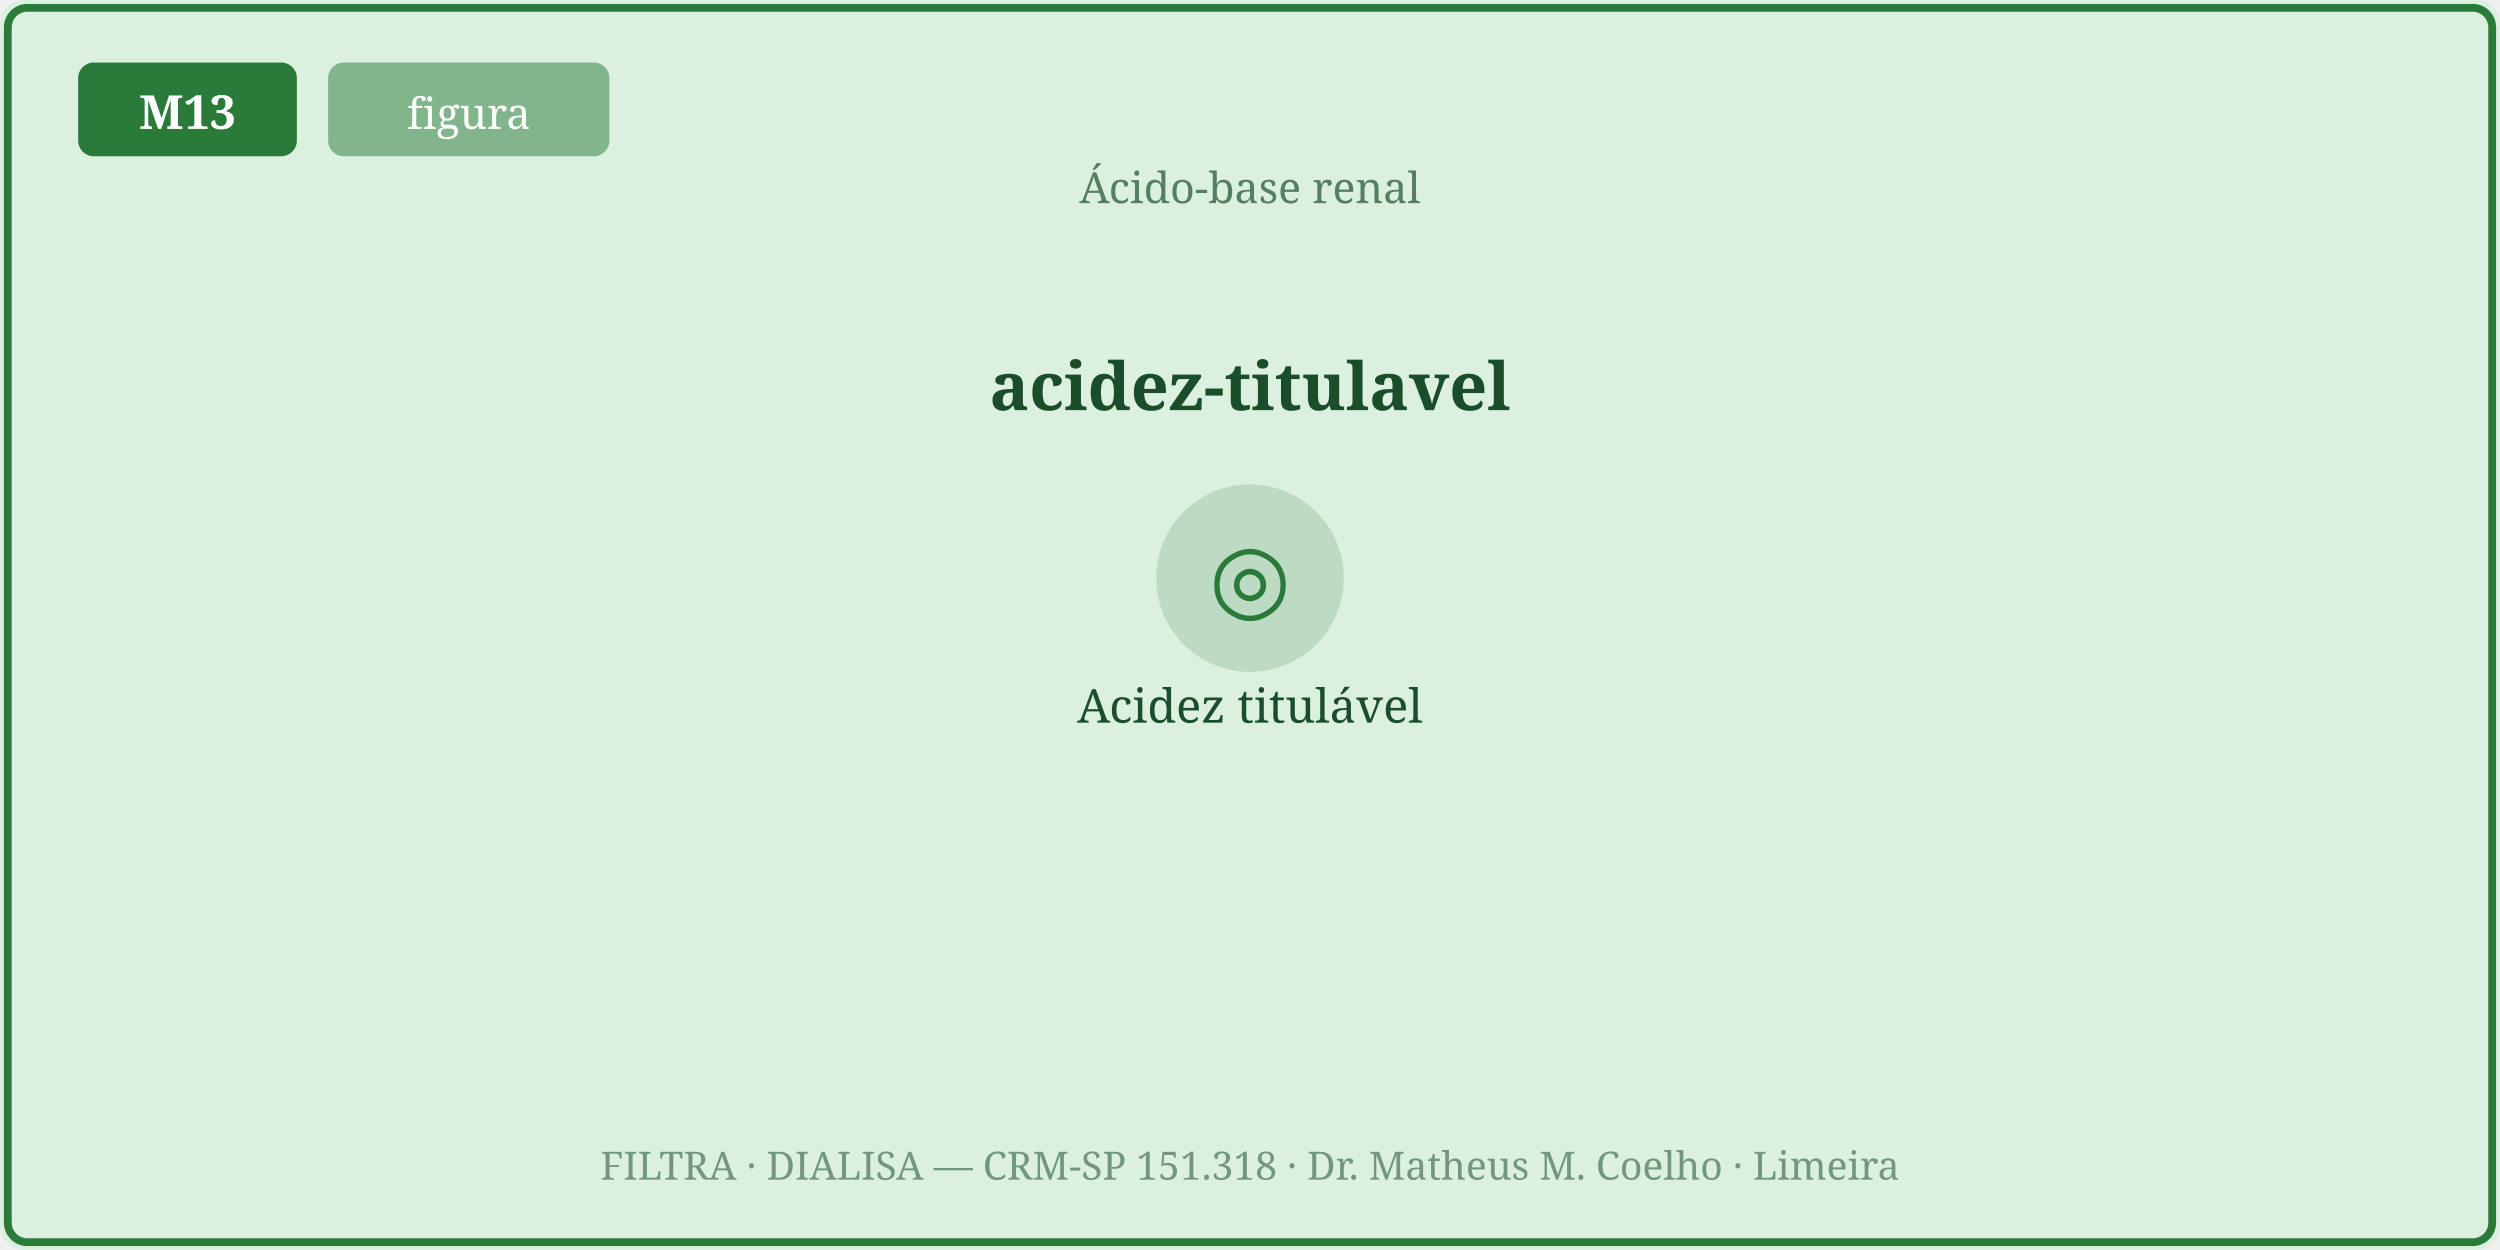
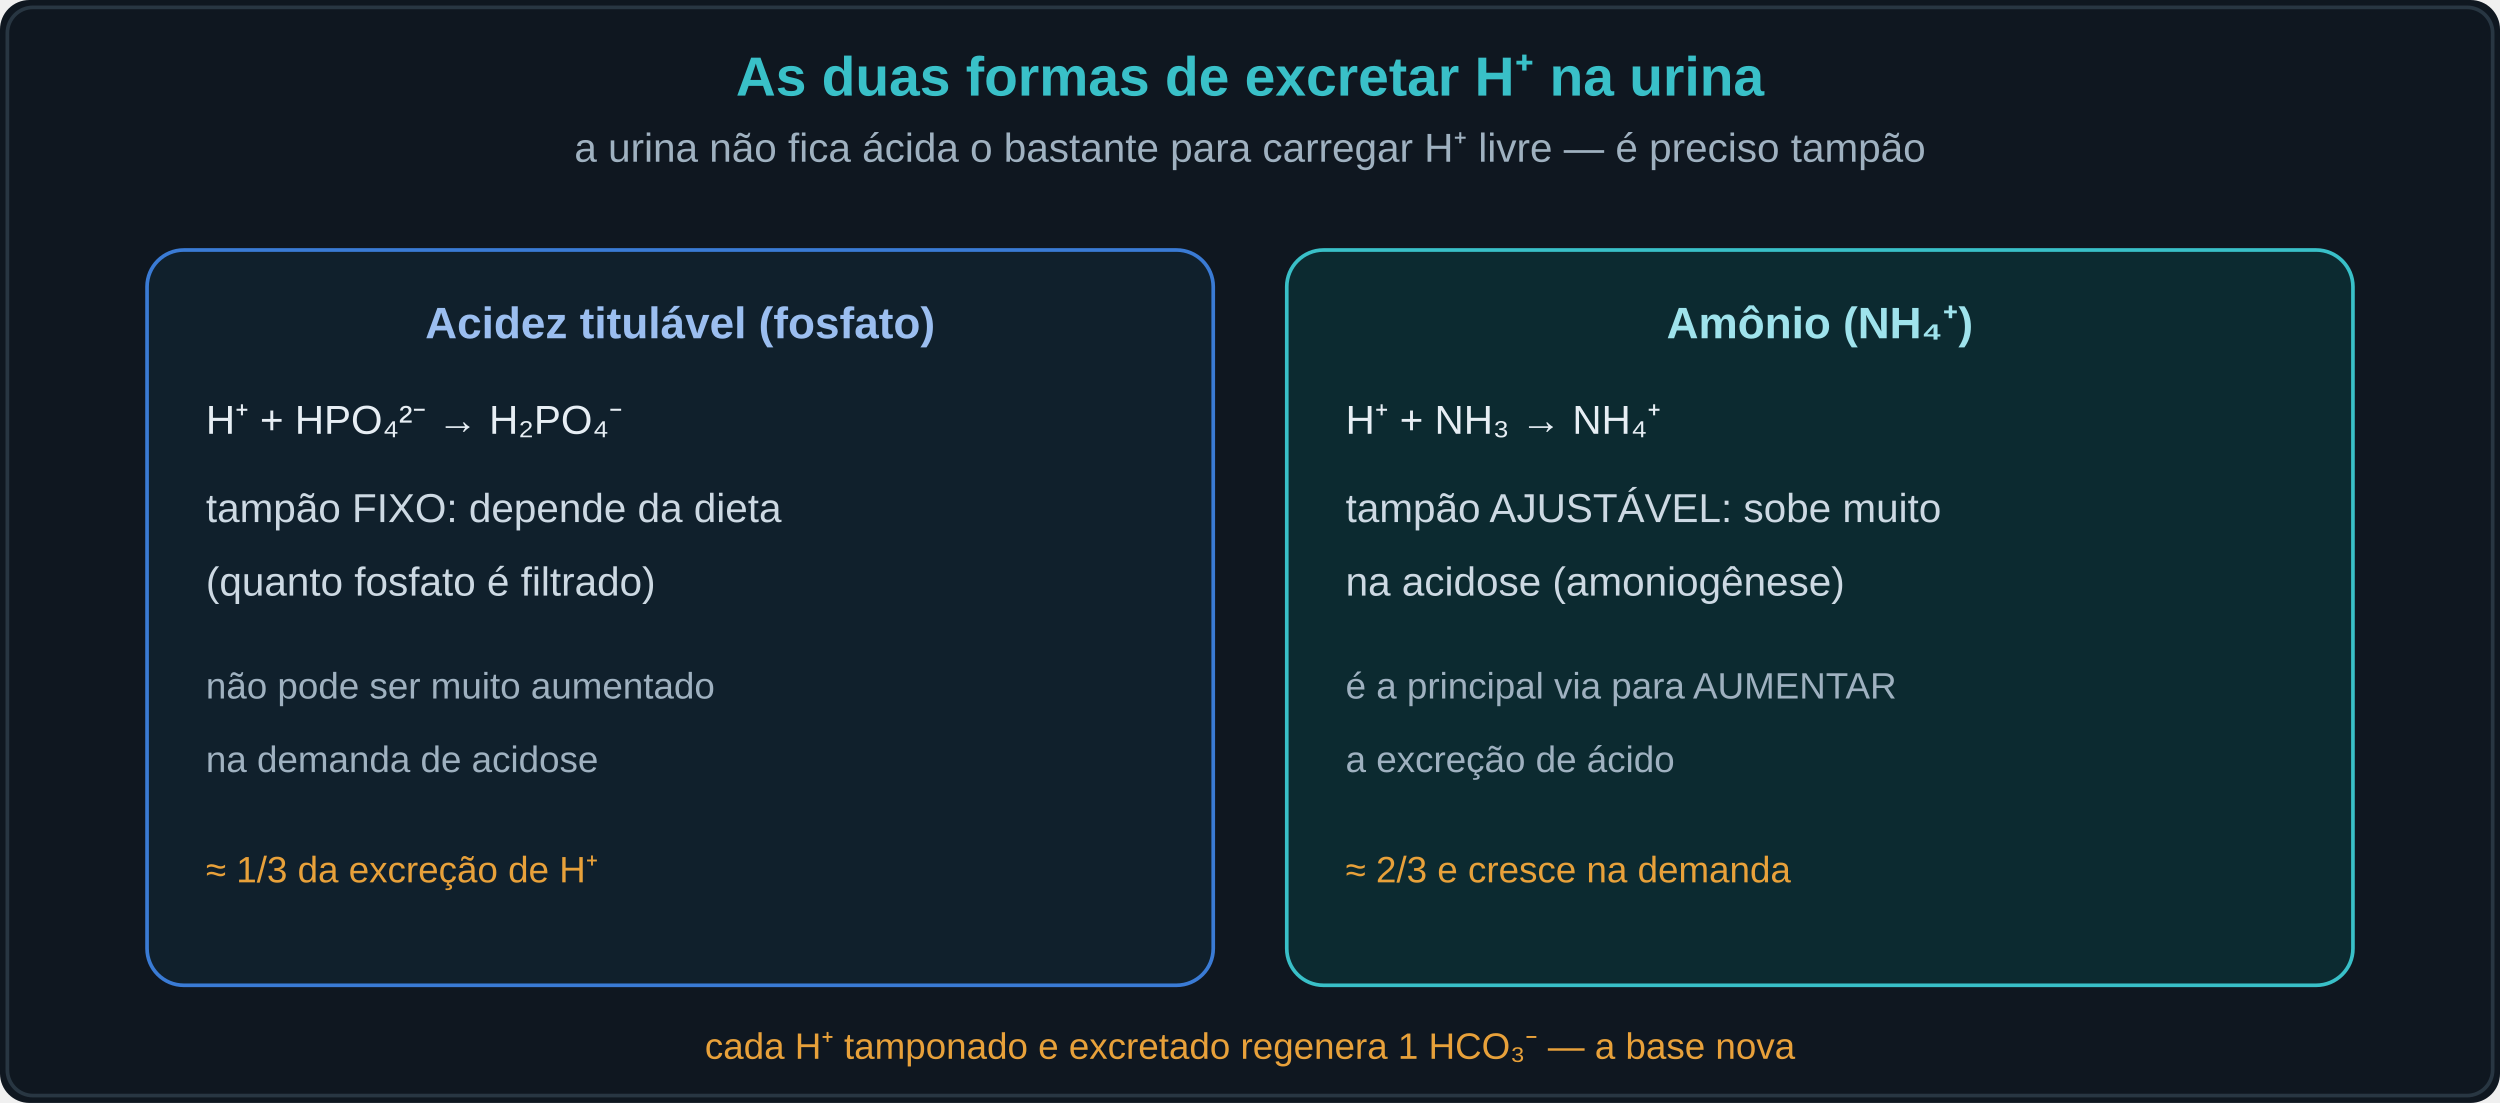
- <svg xmlns="http://www.w3.org/2000/svg" viewBox="0 0 640 320" font-family="Georgia,serif">
-   <rect width="640" height="320" fill="#dcf0e0" rx="6" />
-   <rect x="2" y="2" width="636" height="316" rx="5" fill="none" stroke="#2a7a3a" stroke-width="2" />
-   <rect x="20" y="16" width="56" height="24" rx="4" fill="#2a7a3a" />
-   <text x="48" y="33" text-anchor="middle" font-size="12" font-weight="bold" fill="white">M13</text>
-   <rect x="84" y="16" width="72" height="24" rx="4" fill="#2a7a3a" opacity="0.5" />
-   <text x="120" y="33" text-anchor="middle" font-size="11" fill="white">figura</text>
-   <text x="320" y="52" text-anchor="middle" font-size="11" fill="#1a4e2a" opacity="0.7">Ácido-base renal</text>
-   <text x="320" y="105" text-anchor="middle" font-size="17" font-weight="bold" fill="#1a4e2a">acidez-titulavel</text>
-   <circle cx="320" cy="148" r="24" fill="#2a7a3a" opacity="0.18" />
-   <text x="320" y="156" text-anchor="middle" font-size="24" fill="#2a7a3a">◎</text>
-   <text x="320" y="185" text-anchor="middle" font-size="12" fill="#1a4e2a">Acidez titulável</text>
-   <text x="320" y="302" text-anchor="middle" font-size="10" fill="#1a4e2a" opacity="0.55">FILTRA · DIALISA — CRM-SP 151.318 · Dr. Matheus M. Coelho · Limeira</text>
+ <svg xmlns="http://www.w3.org/2000/svg" viewBox="0 0 680 300" font-family="system-ui,Arial,sans-serif">
+   <rect width="680" height="300" rx="8" fill="#0f1720" />
+   <rect x="2" y="2" width="676" height="296" rx="7" fill="none" stroke="#283642" />
+   <text x="340" y="26" text-anchor="middle" font-size="15" font-weight="bold" fill="#39c0c8">As duas formas de excretar H⁺ na urina</text>
+   <text x="340" y="44" text-anchor="middle" font-size="11" fill="#9fb1c0">a urina não fica ácida o bastante para carregar H⁺ livre — é preciso tampão</text>
+   <rect x="40" y="68" width="290" height="200" rx="10" fill="#10202c" stroke="#3a7bd5" />
+   <text x="185" y="92" text-anchor="middle" font-size="12" fill="#9bbef0" font-weight="bold">Acidez titulável (fosfato)</text>
+   <text x="56" y="118" font-size="11" fill="#e7eef4">H⁺ + HPO₄²⁻ → H₂PO₄⁻</text>
+   <text x="56" y="142" font-size="11" fill="#cdd9e3">tampão FIXO: depende da dieta</text>
+   <text x="56" y="162" font-size="11" fill="#cdd9e3">(quanto fosfato é filtrado)</text>
+   <text x="56" y="190" font-size="10" fill="#9fb1c0">não pode ser muito aumentado</text>
+   <text x="56" y="210" font-size="10" fill="#9fb1c0">na demanda de acidose</text>
+   <text x="56" y="240" font-size="10" fill="#e8a13a">≈ 1/3 da excreção de H⁺</text>
+   <rect x="350" y="68" width="290" height="200" rx="10" fill="#0c2a30" stroke="#39c0c8" />
+   <text x="495" y="92" text-anchor="middle" font-size="12" fill="#9fe3ec" font-weight="bold">Amônio (NH₄⁺)</text>
+   <text x="366" y="118" font-size="11" fill="#e7eef4">H⁺ + NH₃ → NH₄⁺</text>
+   <text x="366" y="142" font-size="11" fill="#cdd9e3">tampão AJUSTÁVEL: sobe muito</text>
+   <text x="366" y="162" font-size="11" fill="#cdd9e3">na acidose (amoniogênese)</text>
+   <text x="366" y="190" font-size="10" fill="#9fb1c0">é a principal via para AUMENTAR</text>
+   <text x="366" y="210" font-size="10" fill="#9fb1c0">a excreção de ácido</text>
+   <text x="366" y="240" font-size="10" fill="#e8a13a">≈ 2/3 e cresce na demanda</text>
+   <text x="340" y="288" text-anchor="middle" font-size="10" fill="#e8a13a">cada H⁺ tamponado e excretado regenera 1 HCO₃⁻ — a base nova</text>
</svg>
